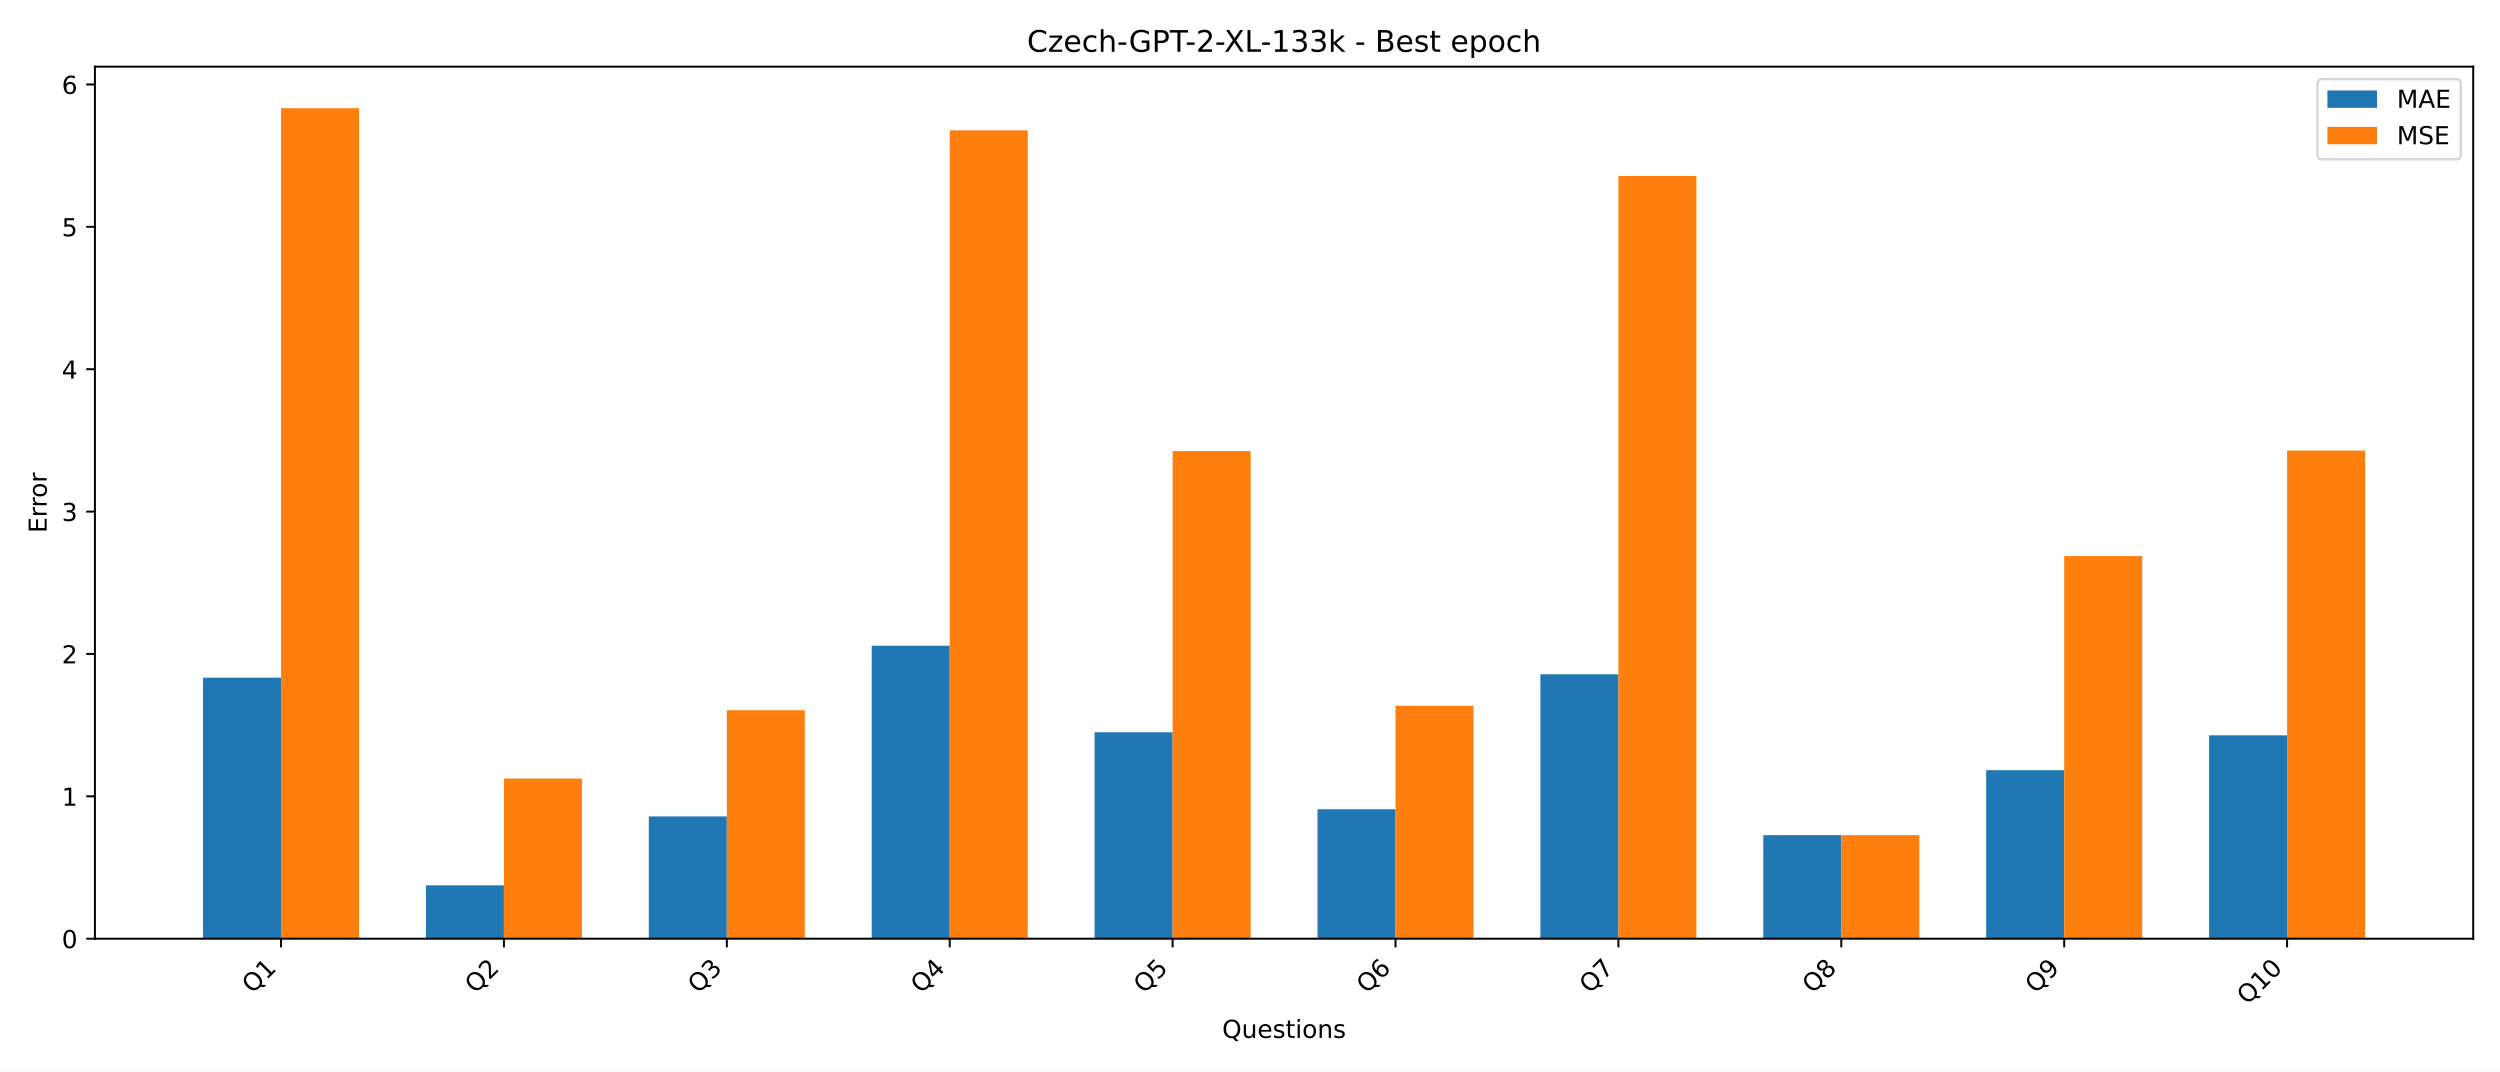
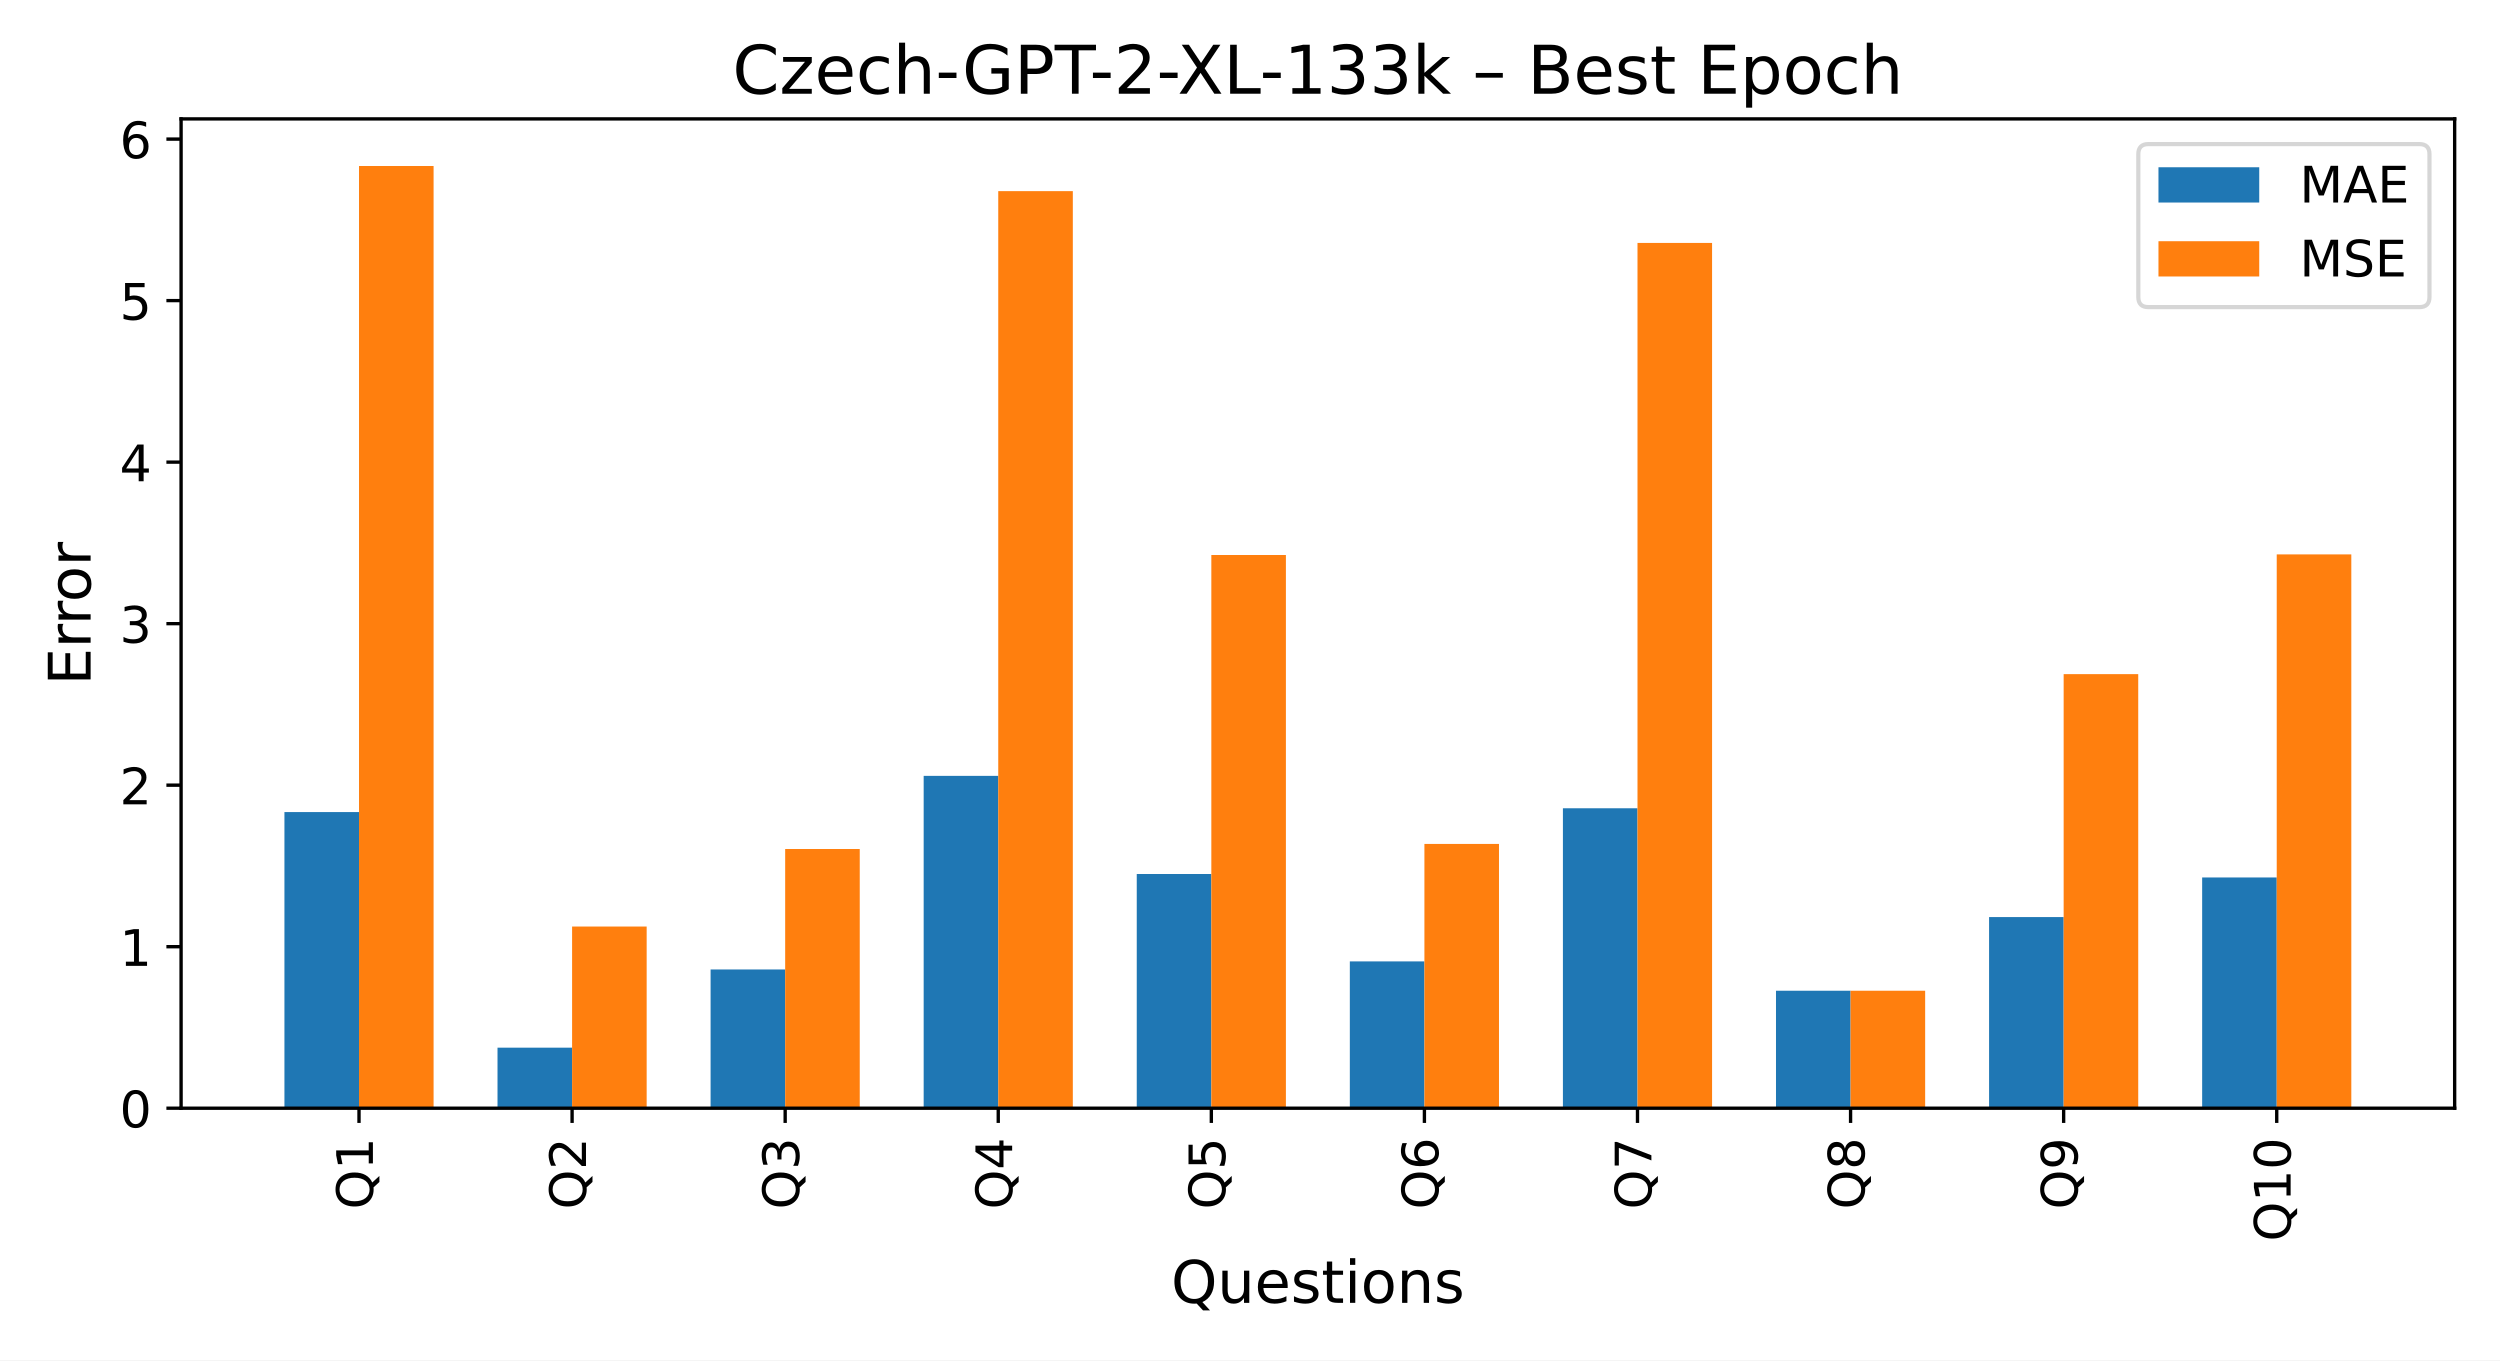
- <svg xmlns="http://www.w3.org/2000/svg" xmlns:xlink="http://www.w3.org/1999/xlink" width="1008pt" height="432pt" viewBox="0 0 1008 432" version="1.1">
+ <svg xmlns="http://www.w3.org/2000/svg" xmlns:xlink="http://www.w3.org/1999/xlink" width="595.44pt" height="324pt" viewBox="0 0 595.44 324" version="1.1">
  <defs>
    <style type="text/css">*{stroke-linejoin: round; stroke-linecap: butt}</style>
  </defs>
  <g id="figure_1">
    <g id="patch_1">
-       <path d="M 0 432  L 1008 432  L 1008 0  L 0 0  z " style="fill: #ffffff" />
+       <path d="M 0 324  L 595.44 324  L 595.44 0  L 0 0  z " style="fill: #ffffff" />
    </g>
    <g id="axes_1">
      <g id="patch_2">
-         <path d="M 38.27 378.483  L 997.2 378.483  L 997.2 26.88  L 38.27 26.88  z " style="fill: #ffffff" />
+         <path d="M 43.13 263.95  L 584.64 263.95  L 584.64 28.32  L 43.13 28.32  z " style="fill: #ffffff" />
      </g>
      <g id="patch_3">
-         <path d="M 81.858 378.483  L 113.313 378.483  L 113.313 273.241  L 81.858 273.241  z " clip-path="url(#pbf23acd4a5)" style="fill: #1f77b4" />
+         <path d="M 67.744 263.95  L 85.507 263.95  L 85.507 193.421  L 67.744 193.421  z " clip-path="url(#pede1bf8ad5)" style="fill: #1f77b4" />
      </g>
      <g id="patch_4">
-         <path d="M 171.729 378.483  L 203.184 378.483  L 203.184 356.956  L 171.729 356.956  z " clip-path="url(#pbf23acd4a5)" style="fill: #1f77b4" />
+         <path d="M 118.495 263.95  L 136.258 263.95  L 136.258 249.524  L 118.495 249.524  z " clip-path="url(#pede1bf8ad5)" style="fill: #1f77b4" />
      </g>
      <g id="patch_5">
-         <path d="M 261.601 378.483  L 293.056 378.483  L 293.056 329.167  L 261.601 329.167  z " clip-path="url(#pbf23acd4a5)" style="fill: #1f77b4" />
+         <path d="M 169.245 263.95  L 187.008 263.95  L 187.008 230.901  L 169.245 230.901  z " clip-path="url(#pede1bf8ad5)" style="fill: #1f77b4" />
      </g>
      <g id="patch_6">
-         <path d="M 351.473 378.483  L 382.928 378.483  L 382.928 260.362  L 351.473 260.362  z " clip-path="url(#pbf23acd4a5)" style="fill: #1f77b4" />
+         <path d="M 219.996 263.95  L 237.759 263.95  L 237.759 184.79  L 219.996 184.79  z " clip-path="url(#pede1bf8ad5)" style="fill: #1f77b4" />
      </g>
      <g id="patch_7">
-         <path d="M 441.344 378.483  L 472.799 378.483  L 472.799 295.246  L 441.344 295.246  z " clip-path="url(#pbf23acd4a5)" style="fill: #1f77b4" />
+         <path d="M 270.747 263.95  L 288.51 263.95  L 288.51 208.168  L 270.747 208.168  z " clip-path="url(#pede1bf8ad5)" style="fill: #1f77b4" />
      </g>
      <g id="patch_8">
-         <path d="M 531.216 378.483  L 562.671 378.483  L 562.671 326.297  L 531.216 326.297  z " clip-path="url(#pbf23acd4a5)" style="fill: #1f77b4" />
+         <path d="M 321.498 263.95  L 339.26 263.95  L 339.26 228.977  L 321.498 228.977  z " clip-path="url(#pede1bf8ad5)" style="fill: #1f77b4" />
      </g>
      <g id="patch_9">
-         <path d="M 621.087 378.483  L 652.542 378.483  L 652.542 271.874  L 621.087 271.874  z " clip-path="url(#pbf23acd4a5)" style="fill: #1f77b4" />
+         <path d="M 372.248 263.95  L 390.011 263.95  L 390.011 192.505  L 372.248 192.505  z " clip-path="url(#pede1bf8ad5)" style="fill: #1f77b4" />
      </g>
      <g id="patch_10">
-         <path d="M 710.959 378.483  L 742.414 378.483  L 742.414 336.734  L 710.959 336.734  z " clip-path="url(#pbf23acd4a5)" style="fill: #1f77b4" />
+         <path d="M 422.999 263.95  L 440.762 263.95  L 440.762 235.972  L 422.999 235.972  z " clip-path="url(#pede1bf8ad5)" style="fill: #1f77b4" />
      </g>
      <g id="patch_11">
-         <path d="M 800.831 378.483  L 832.286 378.483  L 832.286 310.554  L 800.831 310.554  z " clip-path="url(#pbf23acd4a5)" style="fill: #1f77b4" />
+         <path d="M 473.75 263.95  L 491.512 263.95  L 491.512 218.427  L 473.75 218.427  z " clip-path="url(#pede1bf8ad5)" style="fill: #1f77b4" />
      </g>
      <g id="patch_12">
-         <path d="M 890.702 378.483  L 922.157 378.483  L 922.157 296.476  L 890.702 296.476  z " clip-path="url(#pbf23acd4a5)" style="fill: #1f77b4" />
+         <path d="M 524.5 263.95  L 542.263 263.95  L 542.263 208.993  L 524.5 208.993  z " clip-path="url(#pede1bf8ad5)" style="fill: #1f77b4" />
      </g>
      <g id="patch_13">
-         <path d="M 113.313 378.483  L 144.768 378.483  L 144.768 43.623  L 113.313 43.623  z " clip-path="url(#pbf23acd4a5)" style="fill: #ff7f0e" />
+         <path d="M 85.507 263.95  L 103.27 263.95  L 103.27 39.54  L 85.507 39.54  z " clip-path="url(#pede1bf8ad5)" style="fill: #ff7f0e" />
      </g>
      <g id="patch_14">
-         <path d="M 203.184 378.483  L 234.639 378.483  L 234.639 313.902  L 203.184 313.902  z " clip-path="url(#pbf23acd4a5)" style="fill: #ff7f0e" />
+         <path d="M 136.258 263.95  L 154.02 263.95  L 154.02 220.671  L 136.258 220.671  z " clip-path="url(#pede1bf8ad5)" style="fill: #ff7f0e" />
      </g>
      <g id="patch_15">
-         <path d="M 293.056 378.483  L 324.511 378.483  L 324.511 286.348  L 293.056 286.348  z " clip-path="url(#pbf23acd4a5)" style="fill: #ff7f0e" />
+         <path d="M 187.008 263.95  L 204.771 263.95  L 204.771 202.205  L 187.008 202.205  z " clip-path="url(#pede1bf8ad5)" style="fill: #ff7f0e" />
      </g>
      <g id="patch_16">
-         <path d="M 382.928 378.483  L 414.383 378.483  L 414.383 52.546  L 382.928 52.546  z " clip-path="url(#pbf23acd4a5)" style="fill: #ff7f0e" />
+         <path d="M 237.759 263.95  L 255.522 263.95  L 255.522 45.521  L 237.759 45.521  z " clip-path="url(#pede1bf8ad5)" style="fill: #ff7f0e" />
      </g>
      <g id="patch_17">
-         <path d="M 472.799 378.483  L 504.254 378.483  L 504.254 181.872  L 472.799 181.872  z " clip-path="url(#pbf23acd4a5)" style="fill: #ff7f0e" />
+         <path d="M 288.51 263.95  L 306.272 263.95  L 306.272 132.19  L 288.51 132.19  z " clip-path="url(#pede1bf8ad5)" style="fill: #ff7f0e" />
      </g>
      <g id="patch_18">
-         <path d="M 562.671 378.483  L 594.126 378.483  L 594.126 284.548  L 562.671 284.548  z " clip-path="url(#pbf23acd4a5)" style="fill: #ff7f0e" />
+         <path d="M 339.26 263.95  L 357.023 263.95  L 357.023 200.999  L 339.26 200.999  z " clip-path="url(#pede1bf8ad5)" style="fill: #ff7f0e" />
      </g>
      <g id="patch_19">
-         <path d="M 652.542 378.483  L 683.997 378.483  L 683.997 70.958  L 652.542 70.958  z " clip-path="url(#pbf23acd4a5)" style="fill: #ff7f0e" />
+         <path d="M 390.011 263.95  L 407.774 263.95  L 407.774 57.86  L 390.011 57.86  z " clip-path="url(#pede1bf8ad5)" style="fill: #ff7f0e" />
      </g>
      <g id="patch_20">
-         <path d="M 742.414 378.483  L 773.869 378.483  L 773.869 336.734  L 742.414 336.734  z " clip-path="url(#pbf23acd4a5)" style="fill: #ff7f0e" />
+         <path d="M 440.762 263.95  L 458.525 263.95  L 458.525 235.972  L 440.762 235.972  z " clip-path="url(#pede1bf8ad5)" style="fill: #ff7f0e" />
      </g>
      <g id="patch_21">
-         <path d="M 832.286 378.483  L 863.741 378.483  L 863.741 224.208  L 832.286 224.208  z " clip-path="url(#pbf23acd4a5)" style="fill: #ff7f0e" />
+         <path d="M 491.512 263.95  L 509.275 263.95  L 509.275 160.561  L 491.512 160.561  z " clip-path="url(#pede1bf8ad5)" style="fill: #ff7f0e" />
      </g>
      <g id="patch_22">
-         <path d="M 922.157 378.483  L 953.612 378.483  L 953.612 181.667  L 922.157 181.667  z " clip-path="url(#pbf23acd4a5)" style="fill: #ff7f0e" />
+         <path d="M 542.263 263.95  L 560.026 263.95  L 560.026 132.052  L 542.263 132.052  z " clip-path="url(#pede1bf8ad5)" style="fill: #ff7f0e" />
      </g>
      <g id="matplotlib.axis_1">
        <g id="xtick_1">
          <g id="line2d_1">
            <defs>
-               <path id="m1164fc457e" d="M 0 0  L 0 3.5  " style="stroke: #000000; stroke-width: 0.8" />
-             </defs>
-             <g>
-               <use xlink:href="#m1164fc457e" x="113.313" y="378.483" style="stroke: #000000; stroke-width: 0.8" />
+               <path id="m8af1714ac6" d="M 0 0  L 0 3.5  " style="stroke: #000000; stroke-width: 0.8" />
+             </defs>
+             <g>
+               <use xlink:href="#m8af1714ac6" x="85.507" y="263.95" style="stroke: #000000; stroke-width: 0.8" />
            </g>
          </g>
          <g id="text_1">
-             <g transform="translate(101.777 400.9207) rotate(-45) scale(0.1 -0.1)">
+             <g transform="translate(88.81809 288.0312) rotate(-90) scale(0.12 -0.12)">
              <defs>
                <path id="DejaVuSans-51" d="M 2522 4238  Q 1834 4238 1429 3725  Q 1025 3213 1025 2328  Q 1025 1447 1429 934  Q 1834 422 2522 422  Q 3209 422 3611 934  Q 4013 1447 4013 2328  Q 4013 3213 3611 3725  Q 3209 4238 2522 4238  z M 3406 84  L 4238 -825  L 3475 -825  L 2784 -78  Q 2681 -84 2626 -87  Q 2572 -91 2522 -91  Q 1538 -91 948 567  Q 359 1225 359 2328  Q 359 3434 948 4092  Q 1538 4750 2522 4750  Q 3503 4750 4090 4092  Q 4678 3434 4678 2328  Q 4678 1516 4351 937  Q 4025 359 3406 84  z " transform="scale(0.015625)" />
                <path id="DejaVuSans-31" d="M 794 531  L 1825 531  L 1825 4091  L 703 3866  L 703 4441  L 1819 4666  L 2450 4666  L 2450 531  L 3481 531  L 3481 0  L 794 0  L 794 531  z " transform="scale(0.015625)" />
              </defs>
              <use xlink:href="#DejaVuSans-51" />
              <use xlink:href="#DejaVuSans-31" x="78.711" />
            </g>
          </g>
        </g>
        <g id="xtick_2">
          <g id="line2d_2">
            <g>
-               <use xlink:href="#m1164fc457e" x="203.184" y="378.483" style="stroke: #000000; stroke-width: 0.8" />
+               <use xlink:href="#m8af1714ac6" x="136.258" y="263.95" style="stroke: #000000; stroke-width: 0.8" />
            </g>
          </g>
          <g id="text_2">
-             <g transform="translate(191.6486 400.9207) rotate(-45) scale(0.1 -0.1)">
+             <g transform="translate(139.5688 288.0312) rotate(-90) scale(0.12 -0.12)">
              <defs>
                <path id="DejaVuSans-32" d="M 1228 531  L 3431 531  L 3431 0  L 469 0  L 469 531  Q 828 903 1448 1529  Q 2069 2156 2228 2338  Q 2531 2678 2651 2914  Q 2772 3150 2772 3378  Q 2772 3750 2511 3984  Q 2250 4219 1831 4219  Q 1534 4219 1204 4116  Q 875 4013 500 3803  L 500 4441  Q 881 4594 1212 4672  Q 1544 4750 1819 4750  Q 2544 4750 2975 4387  Q 3406 4025 3406 3419  Q 3406 3131 3298 2873  Q 3191 2616 2906 2266  Q 2828 2175 2409 1742  Q 1991 1309 1228 531  z " transform="scale(0.015625)" />
              </defs>
              <use xlink:href="#DejaVuSans-51" />
              <use xlink:href="#DejaVuSans-32" x="78.711" />
            </g>
          </g>
        </g>
        <g id="xtick_3">
          <g id="line2d_3">
            <g>
-               <use xlink:href="#m1164fc457e" x="293.056" y="378.483" style="stroke: #000000; stroke-width: 0.8" />
+               <use xlink:href="#m8af1714ac6" x="187.008" y="263.95" style="stroke: #000000; stroke-width: 0.8" />
            </g>
          </g>
          <g id="text_3">
-             <g transform="translate(281.5202 400.9207) rotate(-45) scale(0.1 -0.1)">
+             <g transform="translate(190.3195 288.0312) rotate(-90) scale(0.12 -0.12)">
              <defs>
                <path id="DejaVuSans-33" d="M 2597 2516  Q 3050 2419 3304 2112  Q 3559 1806 3559 1356  Q 3559 666 3084 287  Q 2609 -91 1734 -91  Q 1441 -91 1130 -33  Q 819 25 488 141  L 488 750  Q 750 597 1062 519  Q 1375 441 1716 441  Q 2309 441 2620 675  Q 2931 909 2931 1356  Q 2931 1769 2642 2001  Q 2353 2234 1838 2234  L 1294 2234  L 1294 2753  L 1863 2753  Q 2328 2753 2575 2939  Q 2822 3125 2822 3475  Q 2822 3834 2567 4026  Q 2313 4219 1838 4219  Q 1578 4219 1281 4162  Q 984 4106 628 3988  L 628 4550  Q 988 4650 1302 4700  Q 1616 4750 1894 4750  Q 2613 4750 3031 4423  Q 3450 4097 3450 3541  Q 3450 3153 3228 2886  Q 3006 2619 2597 2516  z " transform="scale(0.015625)" />
              </defs>
              <use xlink:href="#DejaVuSans-51" />
              <use xlink:href="#DejaVuSans-33" x="78.711" />
            </g>
          </g>
        </g>
        <g id="xtick_4">
          <g id="line2d_4">
            <g>
-               <use xlink:href="#m1164fc457e" x="382.928" y="378.483" style="stroke: #000000; stroke-width: 0.8" />
+               <use xlink:href="#m8af1714ac6" x="237.759" y="263.95" style="stroke: #000000; stroke-width: 0.8" />
            </g>
          </g>
          <g id="text_4">
-             <g transform="translate(371.3918 400.9207) rotate(-45) scale(0.1 -0.1)">
+             <g transform="translate(241.0702 288.0312) rotate(-90) scale(0.12 -0.12)">
              <defs>
                <path id="DejaVuSans-34" d="M 2419 4116  L 825 1625  L 2419 1625  L 2419 4116  z M 2253 4666  L 3047 4666  L 3047 1625  L 3713 1625  L 3713 1100  L 3047 1100  L 3047 0  L 2419 0  L 2419 1100  L 313 1100  L 313 1709  L 2253 4666  z " transform="scale(0.015625)" />
              </defs>
              <use xlink:href="#DejaVuSans-51" />
              <use xlink:href="#DejaVuSans-34" x="78.711" />
            </g>
          </g>
        </g>
        <g id="xtick_5">
          <g id="line2d_5">
            <g>
-               <use xlink:href="#m1164fc457e" x="472.799" y="378.483" style="stroke: #000000; stroke-width: 0.8" />
+               <use xlink:href="#m8af1714ac6" x="288.51" y="263.95" style="stroke: #000000; stroke-width: 0.8" />
            </g>
          </g>
          <g id="text_5">
-             <g transform="translate(461.2634 400.9207) rotate(-45) scale(0.1 -0.1)">
+             <g transform="translate(291.8209 288.0312) rotate(-90) scale(0.12 -0.12)">
              <defs>
                <path id="DejaVuSans-35" d="M 691 4666  L 3169 4666  L 3169 4134  L 1269 4134  L 1269 2991  Q 1406 3038 1543 3061  Q 1681 3084 1819 3084  Q 2600 3084 3056 2656  Q 3513 2228 3513 1497  Q 3513 744 3044 326  Q 2575 -91 1722 -91  Q 1428 -91 1123 -41  Q 819 9 494 109  L 494 744  Q 775 591 1075 516  Q 1375 441 1709 441  Q 2250 441 2565 725  Q 2881 1009 2881 1497  Q 2881 1984 2565 2268  Q 2250 2553 1709 2553  Q 1456 2553 1204 2497  Q 953 2441 691 2322  L 691 4666  z " transform="scale(0.015625)" />
              </defs>
              <use xlink:href="#DejaVuSans-51" />
              <use xlink:href="#DejaVuSans-35" x="78.711" />
            </g>
          </g>
        </g>
        <g id="xtick_6">
          <g id="line2d_6">
            <g>
-               <use xlink:href="#m1164fc457e" x="562.671" y="378.483" style="stroke: #000000; stroke-width: 0.8" />
+               <use xlink:href="#m8af1714ac6" x="339.26" y="263.95" style="stroke: #000000; stroke-width: 0.8" />
            </g>
          </g>
          <g id="text_6">
-             <g transform="translate(551.135 400.9207) rotate(-45) scale(0.1 -0.1)">
+             <g transform="translate(342.5716 288.0312) rotate(-90) scale(0.12 -0.12)">
              <defs>
                <path id="DejaVuSans-36" d="M 2113 2584  Q 1688 2584 1439 2293  Q 1191 2003 1191 1497  Q 1191 994 1439 701  Q 1688 409 2113 409  Q 2538 409 2786 701  Q 3034 994 3034 1497  Q 3034 2003 2786 2293  Q 2538 2584 2113 2584  z M 3366 4563  L 3366 3988  Q 3128 4100 2886 4159  Q 2644 4219 2406 4219  Q 1781 4219 1451 3797  Q 1122 3375 1075 2522  Q 1259 2794 1537 2939  Q 1816 3084 2150 3084  Q 2853 3084 3261 2657  Q 3669 2231 3669 1497  Q 3669 778 3244 343  Q 2819 -91 2113 -91  Q 1303 -91 875 529  Q 447 1150 447 2328  Q 447 3434 972 4092  Q 1497 4750 2381 4750  Q 2619 4750 2861 4703  Q 3103 4656 3366 4563  z " transform="scale(0.015625)" />
              </defs>
              <use xlink:href="#DejaVuSans-51" />
              <use xlink:href="#DejaVuSans-36" x="78.711" />
            </g>
          </g>
        </g>
        <g id="xtick_7">
          <g id="line2d_7">
            <g>
-               <use xlink:href="#m1164fc457e" x="652.542" y="378.483" style="stroke: #000000; stroke-width: 0.8" />
+               <use xlink:href="#m8af1714ac6" x="390.011" y="263.95" style="stroke: #000000; stroke-width: 0.8" />
            </g>
          </g>
          <g id="text_7">
-             <g transform="translate(641.0066 400.9207) rotate(-45) scale(0.1 -0.1)">
+             <g transform="translate(393.3223 288.0312) rotate(-90) scale(0.12 -0.12)">
              <defs>
                <path id="DejaVuSans-37" d="M 525 4666  L 3525 4666  L 3525 4397  L 1831 0  L 1172 0  L 2766 4134  L 525 4134  L 525 4666  z " transform="scale(0.015625)" />
              </defs>
              <use xlink:href="#DejaVuSans-51" />
              <use xlink:href="#DejaVuSans-37" x="78.711" />
            </g>
          </g>
        </g>
        <g id="xtick_8">
          <g id="line2d_8">
            <g>
-               <use xlink:href="#m1164fc457e" x="742.414" y="378.483" style="stroke: #000000; stroke-width: 0.8" />
+               <use xlink:href="#m8af1714ac6" x="440.762" y="263.95" style="stroke: #000000; stroke-width: 0.8" />
            </g>
          </g>
          <g id="text_8">
-             <g transform="translate(730.8782 400.9207) rotate(-45) scale(0.1 -0.1)">
+             <g transform="translate(444.073 288.0312) rotate(-90) scale(0.12 -0.12)">
              <defs>
                <path id="DejaVuSans-38" d="M 2034 2216  Q 1584 2216 1326 1975  Q 1069 1734 1069 1313  Q 1069 891 1326 650  Q 1584 409 2034 409  Q 2484 409 2743 651  Q 3003 894 3003 1313  Q 3003 1734 2745 1975  Q 2488 2216 2034 2216  z M 1403 2484  Q 997 2584 770 2862  Q 544 3141 544 3541  Q 544 4100 942 4425  Q 1341 4750 2034 4750  Q 2731 4750 3128 4425  Q 3525 4100 3525 3541  Q 3525 3141 3298 2862  Q 3072 2584 2669 2484  Q 3125 2378 3379 2068  Q 3634 1759 3634 1313  Q 3634 634 3220 271  Q 2806 -91 2034 -91  Q 1263 -91 848 271  Q 434 634 434 1313  Q 434 1759 690 2068  Q 947 2378 1403 2484  z M 1172 3481  Q 1172 3119 1398 2916  Q 1625 2713 2034 2713  Q 2441 2713 2670 2916  Q 2900 3119 2900 3481  Q 2900 3844 2670 4047  Q 2441 4250 2034 4250  Q 1625 4250 1398 4047  Q 1172 3844 1172 3481  z " transform="scale(0.015625)" />
              </defs>
              <use xlink:href="#DejaVuSans-51" />
              <use xlink:href="#DejaVuSans-38" x="78.711" />
            </g>
          </g>
        </g>
        <g id="xtick_9">
          <g id="line2d_9">
            <g>
-               <use xlink:href="#m1164fc457e" x="832.286" y="378.483" style="stroke: #000000; stroke-width: 0.8" />
+               <use xlink:href="#m8af1714ac6" x="491.512" y="263.95" style="stroke: #000000; stroke-width: 0.8" />
            </g>
          </g>
          <g id="text_9">
-             <g transform="translate(820.7498 400.9207) rotate(-45) scale(0.1 -0.1)">
+             <g transform="translate(494.8237 288.0312) rotate(-90) scale(0.12 -0.12)">
              <defs>
                <path id="DejaVuSans-39" d="M 703 97  L 703 672  Q 941 559 1184 500  Q 1428 441 1663 441  Q 2288 441 2617 861  Q 2947 1281 2994 2138  Q 2813 1869 2534 1725  Q 2256 1581 1919 1581  Q 1219 1581 811 2004  Q 403 2428 403 3163  Q 403 3881 828 4315  Q 1253 4750 1959 4750  Q 2769 4750 3195 4129  Q 3622 3509 3622 2328  Q 3622 1225 3098 567  Q 2575 -91 1691 -91  Q 1453 -91 1209 -44  Q 966 3 703 97  z M 1959 2075  Q 2384 2075 2632 2365  Q 2881 2656 2881 3163  Q 2881 3666 2632 3958  Q 2384 4250 1959 4250  Q 1534 4250 1286 3958  Q 1038 3666 1038 3163  Q 1038 2656 1286 2365  Q 1534 2075 1959 2075  z " transform="scale(0.015625)" />
              </defs>
              <use xlink:href="#DejaVuSans-51" />
              <use xlink:href="#DejaVuSans-39" x="78.711" />
            </g>
          </g>
        </g>
        <g id="xtick_10">
          <g id="line2d_10">
            <g>
-               <use xlink:href="#m1164fc457e" x="922.157" y="378.483" style="stroke: #000000; stroke-width: 0.8" />
+               <use xlink:href="#m8af1714ac6" x="542.263" y="263.95" style="stroke: #000000; stroke-width: 0.8" />
            </g>
          </g>
          <g id="text_10">
-             <g transform="translate(906.1225 405.4196) rotate(-45) scale(0.1 -0.1)">
+             <g transform="translate(545.5744 295.6662) rotate(-90) scale(0.12 -0.12)">
              <defs>
                <path id="DejaVuSans-30" d="M 2034 4250  Q 1547 4250 1301 3770  Q 1056 3291 1056 2328  Q 1056 1369 1301 889  Q 1547 409 2034 409  Q 2525 409 2770 889  Q 3016 1369 3016 2328  Q 3016 3291 2770 3770  Q 2525 4250 2034 4250  z M 2034 4750  Q 2819 4750 3233 4129  Q 3647 3509 3647 2328  Q 3647 1150 3233 529  Q 2819 -91 2034 -91  Q 1250 -91 836 529  Q 422 1150 422 2328  Q 422 3509 836 4129  Q 1250 4750 2034 4750  z " transform="scale(0.015625)" />
              </defs>
              <use xlink:href="#DejaVuSans-51" />
              <use xlink:href="#DejaVuSans-31" x="78.711" />
              <use xlink:href="#DejaVuSans-30" x="142.334" />
            </g>
          </g>
        </g>
        <g id="text_11">
-           <g transform="translate(492.767 418.4886) scale(0.1 -0.1)">
+           <g transform="translate(278.9298 310.3041) scale(0.14 -0.14)">
            <defs>
              <path id="DejaVuSans-75" d="M 544 1381  L 544 3500  L 1119 3500  L 1119 1403  Q 1119 906 1312 657  Q 1506 409 1894 409  Q 2359 409 2629 706  Q 2900 1003 2900 1516  L 2900 3500  L 3475 3500  L 3475 0  L 2900 0  L 2900 538  Q 2691 219 2414 64  Q 2138 -91 1772 -91  Q 1169 -91 856 284  Q 544 659 544 1381  z M 1991 3584  L 1991 3584  z " transform="scale(0.015625)" />
              <path id="DejaVuSans-65" d="M 3597 1894  L 3597 1613  L 953 1613  Q 991 1019 1311 708  Q 1631 397 2203 397  Q 2534 397 2845 478  Q 3156 559 3463 722  L 3463 178  Q 3153 47 2828 -22  Q 2503 -91 2169 -91  Q 1331 -91 842 396  Q 353 884 353 1716  Q 353 2575 817 3079  Q 1281 3584 2069 3584  Q 2775 3584 3186 3129  Q 3597 2675 3597 1894  z M 3022 2063  Q 3016 2534 2758 2815  Q 2500 3097 2075 3097  Q 1594 3097 1305 2825  Q 1016 2553 972 2059  L 3022 2063  z " transform="scale(0.015625)" />
              <path id="DejaVuSans-73" d="M 2834 3397  L 2834 2853  Q 2591 2978 2328 3040  Q 2066 3103 1784 3103  Q 1356 3103 1142 2972  Q 928 2841 928 2578  Q 928 2378 1081 2264  Q 1234 2150 1697 2047  L 1894 2003  Q 2506 1872 2764 1633  Q 3022 1394 3022 966  Q 3022 478 2636 193  Q 2250 -91 1575 -91  Q 1294 -91 989 -36  Q 684 19 347 128  L 347 722  Q 666 556 975 473  Q 1284 391 1588 391  Q 1994 391 2212 530  Q 2431 669 2431 922  Q 2431 1156 2273 1281  Q 2116 1406 1581 1522  L 1381 1569  Q 847 1681 609 1914  Q 372 2147 372 2553  Q 372 3047 722 3315  Q 1072 3584 1716 3584  Q 2034 3584 2315 3537  Q 2597 3491 2834 3397  z " transform="scale(0.015625)" />
              <path id="DejaVuSans-74" d="M 1172 4494  L 1172 3500  L 2356 3500  L 2356 3053  L 1172 3053  L 1172 1153  Q 1172 725 1289 603  Q 1406 481 1766 481  L 2356 481  L 2356 0  L 1766 0  Q 1100 0 847 248  Q 594 497 594 1153  L 594 3053  L 172 3053  L 172 3500  L 594 3500  L 594 4494  L 1172 4494  z " transform="scale(0.015625)" />
              <path id="DejaVuSans-69" d="M 603 3500  L 1178 3500  L 1178 0  L 603 0  L 603 3500  z M 603 4863  L 1178 4863  L 1178 4134  L 603 4134  L 603 4863  z " transform="scale(0.015625)" />
              <path id="DejaVuSans-6f" d="M 1959 3097  Q 1497 3097 1228 2736  Q 959 2375 959 1747  Q 959 1119 1226 758  Q 1494 397 1959 397  Q 2419 397 2687 759  Q 2956 1122 2956 1747  Q 2956 2369 2687 2733  Q 2419 3097 1959 3097  z M 1959 3584  Q 2709 3584 3137 3096  Q 3566 2609 3566 1747  Q 3566 888 3137 398  Q 2709 -91 1959 -91  Q 1206 -91 779 398  Q 353 888 353 1747  Q 353 2609 779 3096  Q 1206 3584 1959 3584  z " transform="scale(0.015625)" />
              <path id="DejaVuSans-6e" d="M 3513 2113  L 3513 0  L 2938 0  L 2938 2094  Q 2938 2591 2744 2837  Q 2550 3084 2163 3084  Q 1697 3084 1428 2787  Q 1159 2491 1159 1978  L 1159 0  L 581 0  L 581 3500  L 1159 3500  L 1159 2956  Q 1366 3272 1645 3428  Q 1925 3584 2291 3584  Q 2894 3584 3203 3211  Q 3513 2838 3513 2113  z " transform="scale(0.015625)" />
            </defs>
            <use xlink:href="#DejaVuSans-51" />
            <use xlink:href="#DejaVuSans-75" x="78.711" />
            <use xlink:href="#DejaVuSans-65" x="142.09" />
            <use xlink:href="#DejaVuSans-73" x="203.613" />
            <use xlink:href="#DejaVuSans-74" x="255.713" />
            <use xlink:href="#DejaVuSans-69" x="294.922" />
            <use xlink:href="#DejaVuSans-6f" x="322.705" />
            <use xlink:href="#DejaVuSans-6e" x="383.887" />
            <use xlink:href="#DejaVuSans-73" x="447.266" />
          </g>
        </g>
      </g>
      <g id="matplotlib.axis_2">
        <g id="ytick_1">
          <g id="line2d_11">
            <defs>
-               <path id="m9fbd62f46b" d="M 0 0  L -3.5 0  " style="stroke: #000000; stroke-width: 0.8" />
-             </defs>
-             <g>
-               <use xlink:href="#m9fbd62f46b" x="38.27" y="378.483" style="stroke: #000000; stroke-width: 0.8" />
+               <path id="m42be023297" d="M 0 0  L -3.5 0  " style="stroke: #000000; stroke-width: 0.8" />
+             </defs>
+             <g>
+               <use xlink:href="#m42be023297" x="43.13" y="263.95" style="stroke: #000000; stroke-width: 0.8" />
            </g>
          </g>
          <g id="text_12">
-             <g transform="translate(24.9075 382.2818) scale(0.1 -0.1)">
+             <g transform="translate(28.495 268.5091) scale(0.12 -0.12)">
              <use xlink:href="#DejaVuSans-30" />
            </g>
          </g>
        </g>
        <g id="ytick_2">
          <g id="line2d_12">
            <g>
-               <use xlink:href="#m9fbd62f46b" x="38.27" y="321.078" style="stroke: #000000; stroke-width: 0.8" />
+               <use xlink:href="#m42be023297" x="43.13" y="225.48" style="stroke: #000000; stroke-width: 0.8" />
            </g>
          </g>
          <g id="text_13">
-             <g transform="translate(24.9075 324.8773) scale(0.1 -0.1)">
+             <g transform="translate(28.495 230.0389) scale(0.12 -0.12)">
              <use xlink:href="#DejaVuSans-31" />
            </g>
          </g>
        </g>
        <g id="ytick_3">
          <g id="line2d_13">
            <g>
-               <use xlink:href="#m9fbd62f46b" x="38.27" y="263.674" style="stroke: #000000; stroke-width: 0.8" />
+               <use xlink:href="#m42be023297" x="43.13" y="187.01" style="stroke: #000000; stroke-width: 0.8" />
            </g>
          </g>
          <g id="text_14">
-             <g transform="translate(24.9075 267.4728) scale(0.1 -0.1)">
+             <g transform="translate(28.495 191.5687) scale(0.12 -0.12)">
              <use xlink:href="#DejaVuSans-32" />
            </g>
          </g>
        </g>
        <g id="ytick_4">
          <g id="line2d_14">
            <g>
-               <use xlink:href="#m9fbd62f46b" x="38.27" y="206.269" style="stroke: #000000; stroke-width: 0.8" />
+               <use xlink:href="#m42be023297" x="43.13" y="148.539" style="stroke: #000000; stroke-width: 0.8" />
            </g>
          </g>
          <g id="text_15">
-             <g transform="translate(24.9075 210.0683) scale(0.1 -0.1)">
+             <g transform="translate(28.495 153.0985) scale(0.12 -0.12)">
              <use xlink:href="#DejaVuSans-33" />
            </g>
          </g>
        </g>
        <g id="ytick_5">
          <g id="line2d_15">
            <g>
-               <use xlink:href="#m9fbd62f46b" x="38.27" y="148.865" style="stroke: #000000; stroke-width: 0.8" />
+               <use xlink:href="#m42be023297" x="43.13" y="110.069" style="stroke: #000000; stroke-width: 0.8" />
            </g>
          </g>
          <g id="text_16">
-             <g transform="translate(24.9075 152.6638) scale(0.1 -0.1)">
+             <g transform="translate(28.495 114.6282) scale(0.12 -0.12)">
              <use xlink:href="#DejaVuSans-34" />
            </g>
          </g>
        </g>
        <g id="ytick_6">
          <g id="line2d_16">
            <g>
-               <use xlink:href="#m9fbd62f46b" x="38.27" y="91.46" style="stroke: #000000; stroke-width: 0.8" />
+               <use xlink:href="#m42be023297" x="43.13" y="71.599" style="stroke: #000000; stroke-width: 0.8" />
            </g>
          </g>
          <g id="text_17">
-             <g transform="translate(24.9075 95.25928) scale(0.1 -0.1)">
+             <g transform="translate(28.495 76.15804) scale(0.12 -0.12)">
              <use xlink:href="#DejaVuSans-35" />
            </g>
          </g>
        </g>
        <g id="ytick_7">
          <g id="line2d_17">
            <g>
-               <use xlink:href="#m9fbd62f46b" x="38.27" y="34.056" style="stroke: #000000; stroke-width: 0.8" />
+               <use xlink:href="#m42be023297" x="43.13" y="33.129" style="stroke: #000000; stroke-width: 0.8" />
            </g>
          </g>
          <g id="text_18">
-             <g transform="translate(24.9075 37.85478) scale(0.1 -0.1)">
+             <g transform="translate(28.495 37.68784) scale(0.12 -0.12)">
              <use xlink:href="#DejaVuSans-36" />
            </g>
          </g>
        </g>
        <g id="text_19">
-           <g transform="translate(18.82781 214.8664) rotate(-90) scale(0.1 -0.1)">
+           <g transform="translate(21.58344 163.1942) rotate(-90) scale(0.14 -0.14)">
            <defs>
              <path id="DejaVuSans-45" d="M 628 4666  L 3578 4666  L 3578 4134  L 1259 4134  L 1259 2753  L 3481 2753  L 3481 2222  L 1259 2222  L 1259 531  L 3634 531  L 3634 0  L 628 0  L 628 4666  z " transform="scale(0.015625)" />
              <path id="DejaVuSans-72" d="M 2631 2963  Q 2534 3019 2420 3045  Q 2306 3072 2169 3072  Q 1681 3072 1420 2755  Q 1159 2438 1159 1844  L 1159 0  L 581 0  L 581 3500  L 1159 3500  L 1159 2956  Q 1341 3275 1631 3429  Q 1922 3584 2338 3584  Q 2397 3584 2469 3576  Q 2541 3569 2628 3553  L 2631 2963  z " transform="scale(0.015625)" />
            </defs>
            <use xlink:href="#DejaVuSans-45" />
            <use xlink:href="#DejaVuSans-72" x="63.184" />
            <use xlink:href="#DejaVuSans-72" x="102.547" />
            <use xlink:href="#DejaVuSans-6f" x="141.41" />
            <use xlink:href="#DejaVuSans-72" x="202.592" />
          </g>
        </g>
      </g>
      <g id="patch_23">
-         <path d="M 38.27 378.483  L 38.27 26.88  " style="fill: none; stroke: #000000; stroke-width: 0.8; stroke-linejoin: miter; stroke-linecap: square" />
+         <path d="M 43.13 263.95  L 43.13 28.32  " style="fill: none; stroke: #000000; stroke-width: 0.8; stroke-linejoin: miter; stroke-linecap: square" />
      </g>
      <g id="patch_24">
-         <path d="M 997.2 378.483  L 997.2 26.88  " style="fill: none; stroke: #000000; stroke-width: 0.8; stroke-linejoin: miter; stroke-linecap: square" />
+         <path d="M 584.64 263.95  L 584.64 28.32  " style="fill: none; stroke: #000000; stroke-width: 0.8; stroke-linejoin: miter; stroke-linecap: square" />
      </g>
      <g id="patch_25">
-         <path d="M 38.27 378.483  L 997.2 378.483  " style="fill: none; stroke: #000000; stroke-width: 0.8; stroke-linejoin: miter; stroke-linecap: square" />
+         <path d="M 43.13 263.95  L 584.64 263.95  " style="fill: none; stroke: #000000; stroke-width: 0.8; stroke-linejoin: miter; stroke-linecap: square" />
      </g>
      <g id="patch_26">
-         <path d="M 38.27 26.88  L 997.2 26.88  " style="fill: none; stroke: #000000; stroke-width: 0.8; stroke-linejoin: miter; stroke-linecap: square" />
+         <path d="M 43.13 28.32  L 584.64 28.32  " style="fill: none; stroke: #000000; stroke-width: 0.8; stroke-linejoin: miter; stroke-linecap: square" />
      </g>
      <g id="text_20">
-         <g transform="translate(414.1047 20.88) scale(0.12 -0.12)">
+         <g transform="translate(174.465 22.32) scale(0.16 -0.16)">
          <defs>
            <path id="DejaVuSans-43" d="M 4122 4306  L 4122 3641  Q 3803 3938 3442 4084  Q 3081 4231 2675 4231  Q 1875 4231 1450 3742  Q 1025 3253 1025 2328  Q 1025 1406 1450 917  Q 1875 428 2675 428  Q 3081 428 3442 575  Q 3803 722 4122 1019  L 4122 359  Q 3791 134 3420 21  Q 3050 -91 2638 -91  Q 1578 -91 968 557  Q 359 1206 359 2328  Q 359 3453 968 4101  Q 1578 4750 2638 4750  Q 3056 4750 3426 4639  Q 3797 4528 4122 4306  z " transform="scale(0.015625)" />
            <path id="DejaVuSans-7a" d="M 353 3500  L 3084 3500  L 3084 2975  L 922 459  L 3084 459  L 3084 0  L 275 0  L 275 525  L 2438 3041  L 353 3041  L 353 3500  z " transform="scale(0.015625)" />
            <path id="DejaVuSans-63" d="M 3122 3366  L 3122 2828  Q 2878 2963 2633 3030  Q 2388 3097 2138 3097  Q 1578 3097 1268 2742  Q 959 2388 959 1747  Q 959 1106 1268 751  Q 1578 397 2138 397  Q 2388 397 2633 464  Q 2878 531 3122 666  L 3122 134  Q 2881 22 2623 -34  Q 2366 -91 2075 -91  Q 1284 -91 818 406  Q 353 903 353 1747  Q 353 2603 823 3093  Q 1294 3584 2113 3584  Q 2378 3584 2631 3529  Q 2884 3475 3122 3366  z " transform="scale(0.015625)" />
            <path id="DejaVuSans-68" d="M 3513 2113  L 3513 0  L 2938 0  L 2938 2094  Q 2938 2591 2744 2837  Q 2550 3084 2163 3084  Q 1697 3084 1428 2787  Q 1159 2491 1159 1978  L 1159 0  L 581 0  L 581 4863  L 1159 4863  L 1159 2956  Q 1366 3272 1645 3428  Q 1925 3584 2291 3584  Q 2894 3584 3203 3211  Q 3513 2838 3513 2113  z " transform="scale(0.015625)" />
            <path id="DejaVuSans-2d" d="M 313 2009  L 1997 2009  L 1997 1497  L 313 1497  L 313 2009  z " transform="scale(0.015625)" />
            <path id="DejaVuSans-47" d="M 3809 666  L 3809 1919  L 2778 1919  L 2778 2438  L 4434 2438  L 4434 434  Q 4069 175 3628 42  Q 3188 -91 2688 -91  Q 1594 -91 976 548  Q 359 1188 359 2328  Q 359 3472 976 4111  Q 1594 4750 2688 4750  Q 3144 4750 3555 4637  Q 3966 4525 4313 4306  L 4313 3634  Q 3963 3931 3569 4081  Q 3175 4231 2741 4231  Q 1884 4231 1454 3753  Q 1025 3275 1025 2328  Q 1025 1384 1454 906  Q 1884 428 2741 428  Q 3075 428 3337 486  Q 3600 544 3809 666  z " transform="scale(0.015625)" />
            <path id="DejaVuSans-50" d="M 1259 4147  L 1259 2394  L 2053 2394  Q 2494 2394 2734 2622  Q 2975 2850 2975 3272  Q 2975 3691 2734 3919  Q 2494 4147 2053 4147  L 1259 4147  z M 628 4666  L 2053 4666  Q 2838 4666 3239 4311  Q 3641 3956 3641 3272  Q 3641 2581 3239 2228  Q 2838 1875 2053 1875  L 1259 1875  L 1259 0  L 628 0  L 628 4666  z " transform="scale(0.015625)" />
            <path id="DejaVuSans-54" d="M -19 4666  L 3928 4666  L 3928 4134  L 2272 4134  L 2272 0  L 1638 0  L 1638 4134  L -19 4134  L -19 4666  z " transform="scale(0.015625)" />
            <path id="DejaVuSans-58" d="M 403 4666  L 1081 4666  L 2241 2931  L 3406 4666  L 4084 4666  L 2584 2425  L 4184 0  L 3506 0  L 2194 1984  L 872 0  L 191 0  L 1856 2491  L 403 4666  z " transform="scale(0.015625)" />
            <path id="DejaVuSans-4c" d="M 628 4666  L 1259 4666  L 1259 531  L 3531 531  L 3531 0  L 628 0  L 628 4666  z " transform="scale(0.015625)" />
            <path id="DejaVuSans-6b" d="M 581 4863  L 1159 4863  L 1159 1991  L 2875 3500  L 3609 3500  L 1753 1863  L 3688 0  L 2938 0  L 1159 1709  L 1159 0  L 581 0  L 581 4863  z " transform="scale(0.015625)" />
            <path id="DejaVuSans-20" transform="scale(0.015625)" />
+             <path id="DejaVuSans-2013" d="M 313 1978  L 2888 1978  L 2888 1528  L 313 1528  L 313 1978  z " transform="scale(0.015625)" />
            <path id="DejaVuSans-42" d="M 1259 2228  L 1259 519  L 2272 519  Q 2781 519 3026 730  Q 3272 941 3272 1375  Q 3272 1813 3026 2020  Q 2781 2228 2272 2228  L 1259 2228  z M 1259 4147  L 1259 2741  L 2194 2741  Q 2656 2741 2882 2914  Q 3109 3088 3109 3444  Q 3109 3797 2882 3972  Q 2656 4147 2194 4147  L 1259 4147  z M 628 4666  L 2241 4666  Q 2963 4666 3353 4366  Q 3744 4066 3744 3513  Q 3744 3084 3544 2831  Q 3344 2578 2956 2516  Q 3422 2416 3680 2098  Q 3938 1781 3938 1306  Q 3938 681 3513 340  Q 3088 0 2303 0  L 628 0  L 628 4666  z " transform="scale(0.015625)" />
            <path id="DejaVuSans-70" d="M 1159 525  L 1159 -1331  L 581 -1331  L 581 3500  L 1159 3500  L 1159 2969  Q 1341 3281 1617 3432  Q 1894 3584 2278 3584  Q 2916 3584 3314 3078  Q 3713 2572 3713 1747  Q 3713 922 3314 415  Q 2916 -91 2278 -91  Q 1894 -91 1617 61  Q 1341 213 1159 525  z M 3116 1747  Q 3116 2381 2855 2742  Q 2594 3103 2138 3103  Q 1681 3103 1420 2742  Q 1159 2381 1159 1747  Q 1159 1113 1420 752  Q 1681 391 2138 391  Q 2594 391 2855 752  Q 3116 1113 3116 1747  z " transform="scale(0.015625)" />
          </defs>
          <use xlink:href="#DejaVuSans-43" />
          <use xlink:href="#DejaVuSans-7a" x="69.824" />
          <use xlink:href="#DejaVuSans-65" x="122.314" />
          <use xlink:href="#DejaVuSans-63" x="183.838" />
          <use xlink:href="#DejaVuSans-68" x="238.818" />
          <use xlink:href="#DejaVuSans-2d" x="302.197" />
          <use xlink:href="#DejaVuSans-47" x="341.906" />
          <use xlink:href="#DejaVuSans-50" x="419.396" />
          <use xlink:href="#DejaVuSans-54" x="479.699" />
          <use xlink:href="#DejaVuSans-2d" x="531.658" />
          <use xlink:href="#DejaVuSans-32" x="567.742" />
          <use xlink:href="#DejaVuSans-2d" x="631.365" />
          <use xlink:href="#DejaVuSans-58" x="662.449" />
          <use xlink:href="#DejaVuSans-4c" x="730.955" />
          <use xlink:href="#DejaVuSans-2d" x="784.918" />
          <use xlink:href="#DejaVuSans-31" x="821.002" />
          <use xlink:href="#DejaVuSans-33" x="884.625" />
          <use xlink:href="#DejaVuSans-33" x="948.248" />
          <use xlink:href="#DejaVuSans-6b" x="1011.871" />
          <use xlink:href="#DejaVuSans-20" x="1069.781" />
-           <use xlink:href="#DejaVuSans-2d" x="1101.568" />
-           <use xlink:href="#DejaVuSans-20" x="1137.652" />
-           <use xlink:href="#DejaVuSans-42" x="1169.439" />
-           <use xlink:href="#DejaVuSans-65" x="1238.043" />
-           <use xlink:href="#DejaVuSans-73" x="1299.566" />
-           <use xlink:href="#DejaVuSans-74" x="1351.666" />
-           <use xlink:href="#DejaVuSans-20" x="1390.875" />
-           <use xlink:href="#DejaVuSans-65" x="1422.662" />
-           <use xlink:href="#DejaVuSans-70" x="1484.186" />
-           <use xlink:href="#DejaVuSans-6f" x="1547.662" />
-           <use xlink:href="#DejaVuSans-63" x="1608.844" />
-           <use xlink:href="#DejaVuSans-68" x="1663.824" />
+           <use xlink:href="#DejaVuSans-2013" x="1101.568" />
+           <use xlink:href="#DejaVuSans-20" x="1151.568" />
+           <use xlink:href="#DejaVuSans-42" x="1183.355" />
+           <use xlink:href="#DejaVuSans-65" x="1251.959" />
+           <use xlink:href="#DejaVuSans-73" x="1313.482" />
+           <use xlink:href="#DejaVuSans-74" x="1365.582" />
+           <use xlink:href="#DejaVuSans-20" x="1404.791" />
+           <use xlink:href="#DejaVuSans-45" x="1436.578" />
+           <use xlink:href="#DejaVuSans-70" x="1499.762" />
+           <use xlink:href="#DejaVuSans-6f" x="1563.238" />
+           <use xlink:href="#DejaVuSans-63" x="1624.42" />
+           <use xlink:href="#DejaVuSans-68" x="1679.4" />
        </g>
      </g>
      <g id="legend_1">
        <g id="patch_27">
-           <path d="M 936.413 64.236  L 990.2 64.236  Q 992.2 64.236 992.2 62.236  L 992.2 33.88  Q 992.2 31.88 990.2 31.88  L 936.413 31.88  Q 934.413 31.88 934.413 33.88  L 934.413 62.236  Q 934.413 64.236 936.413 64.236  z " style="fill: #ffffff; opacity: 0.8; stroke: #cccccc; stroke-linejoin: miter" />
+           <path d="M 511.695 73.147  L 576.24 73.147  Q 578.64 73.147 578.64 70.748  L 578.64 36.72  Q 578.64 34.32 576.24 34.32  L 511.695 34.32  Q 509.295 34.32 509.295 36.72  L 509.295 70.748  Q 509.295 73.147 511.695 73.147  z " style="fill: #ffffff; opacity: 0.8; stroke: #cccccc; stroke-linejoin: miter" />
        </g>
        <g id="patch_28">
-           <path d="M 938.413 43.478  L 958.413 43.478  L 958.413 36.478  L 938.413 36.478  z " style="fill: #1f77b4" />
+           <path d="M 514.095 48.238  L 538.095 48.238  L 538.095 39.838  L 514.095 39.838  z " style="fill: #1f77b4" />
        </g>
        <g id="text_21">
-           <g transform="translate(966.4125 43.47844) scale(0.1 -0.1)">
+           <g transform="translate(547.695 48.23812) scale(0.12 -0.12)">
            <defs>
              <path id="DejaVuSans-4d" d="M 628 4666  L 1569 4666  L 2759 1491  L 3956 4666  L 4897 4666  L 4897 0  L 4281 0  L 4281 4097  L 3078 897  L 2444 897  L 1241 4097  L 1241 0  L 628 0  L 628 4666  z " transform="scale(0.015625)" />
              <path id="DejaVuSans-41" d="M 2188 4044  L 1331 1722  L 3047 1722  L 2188 4044  z M 1831 4666  L 2547 4666  L 4325 0  L 3669 0  L 3244 1197  L 1141 1197  L 716 0  L 50 0  L 1831 4666  z " transform="scale(0.015625)" />
            </defs>
            <use xlink:href="#DejaVuSans-4d" />
            <use xlink:href="#DejaVuSans-41" x="86.279" />
            <use xlink:href="#DejaVuSans-45" x="154.688" />
          </g>
        </g>
        <g id="patch_29">
-           <path d="M 938.413 58.157  L 958.413 58.157  L 958.413 51.157  L 938.413 51.157  z " style="fill: #ff7f0e" />
+           <path d="M 514.095 65.852  L 538.095 65.852  L 538.095 57.452  L 514.095 57.452  z " style="fill: #ff7f0e" />
        </g>
        <g id="text_22">
-           <g transform="translate(966.4125 58.15656) scale(0.1 -0.1)">
+           <g transform="translate(547.695 65.85188) scale(0.12 -0.12)">
            <defs>
              <path id="DejaVuSans-53" d="M 3425 4513  L 3425 3897  Q 3066 4069 2747 4153  Q 2428 4238 2131 4238  Q 1616 4238 1336 4038  Q 1056 3838 1056 3469  Q 1056 3159 1242 3001  Q 1428 2844 1947 2747  L 2328 2669  Q 3034 2534 3370 2195  Q 3706 1856 3706 1288  Q 3706 609 3251 259  Q 2797 -91 1919 -91  Q 1588 -91 1214 -16  Q 841 59 441 206  L 441 856  Q 825 641 1194 531  Q 1563 422 1919 422  Q 2459 422 2753 634  Q 3047 847 3047 1241  Q 3047 1584 2836 1778  Q 2625 1972 2144 2069  L 1759 2144  Q 1053 2284 737 2584  Q 422 2884 422 3419  Q 422 4038 858 4394  Q 1294 4750 2059 4750  Q 2388 4750 2728 4690  Q 3069 4631 3425 4513  z " transform="scale(0.015625)" />
            </defs>
            <use xlink:href="#DejaVuSans-4d" />
            <use xlink:href="#DejaVuSans-53" x="86.279" />
            <use xlink:href="#DejaVuSans-45" x="149.756" />
          </g>
        </g>
      </g>
    </g>
  </g>
  <defs>
-     <clipPath id="pbf23acd4a5">
-       <rect x="38.27" y="26.88" width="958.93" height="351.603" />
+     <clipPath id="pede1bf8ad5">
+       <rect x="43.13" y="28.32" width="541.51" height="235.63" />
    </clipPath>
  </defs>
</svg>
